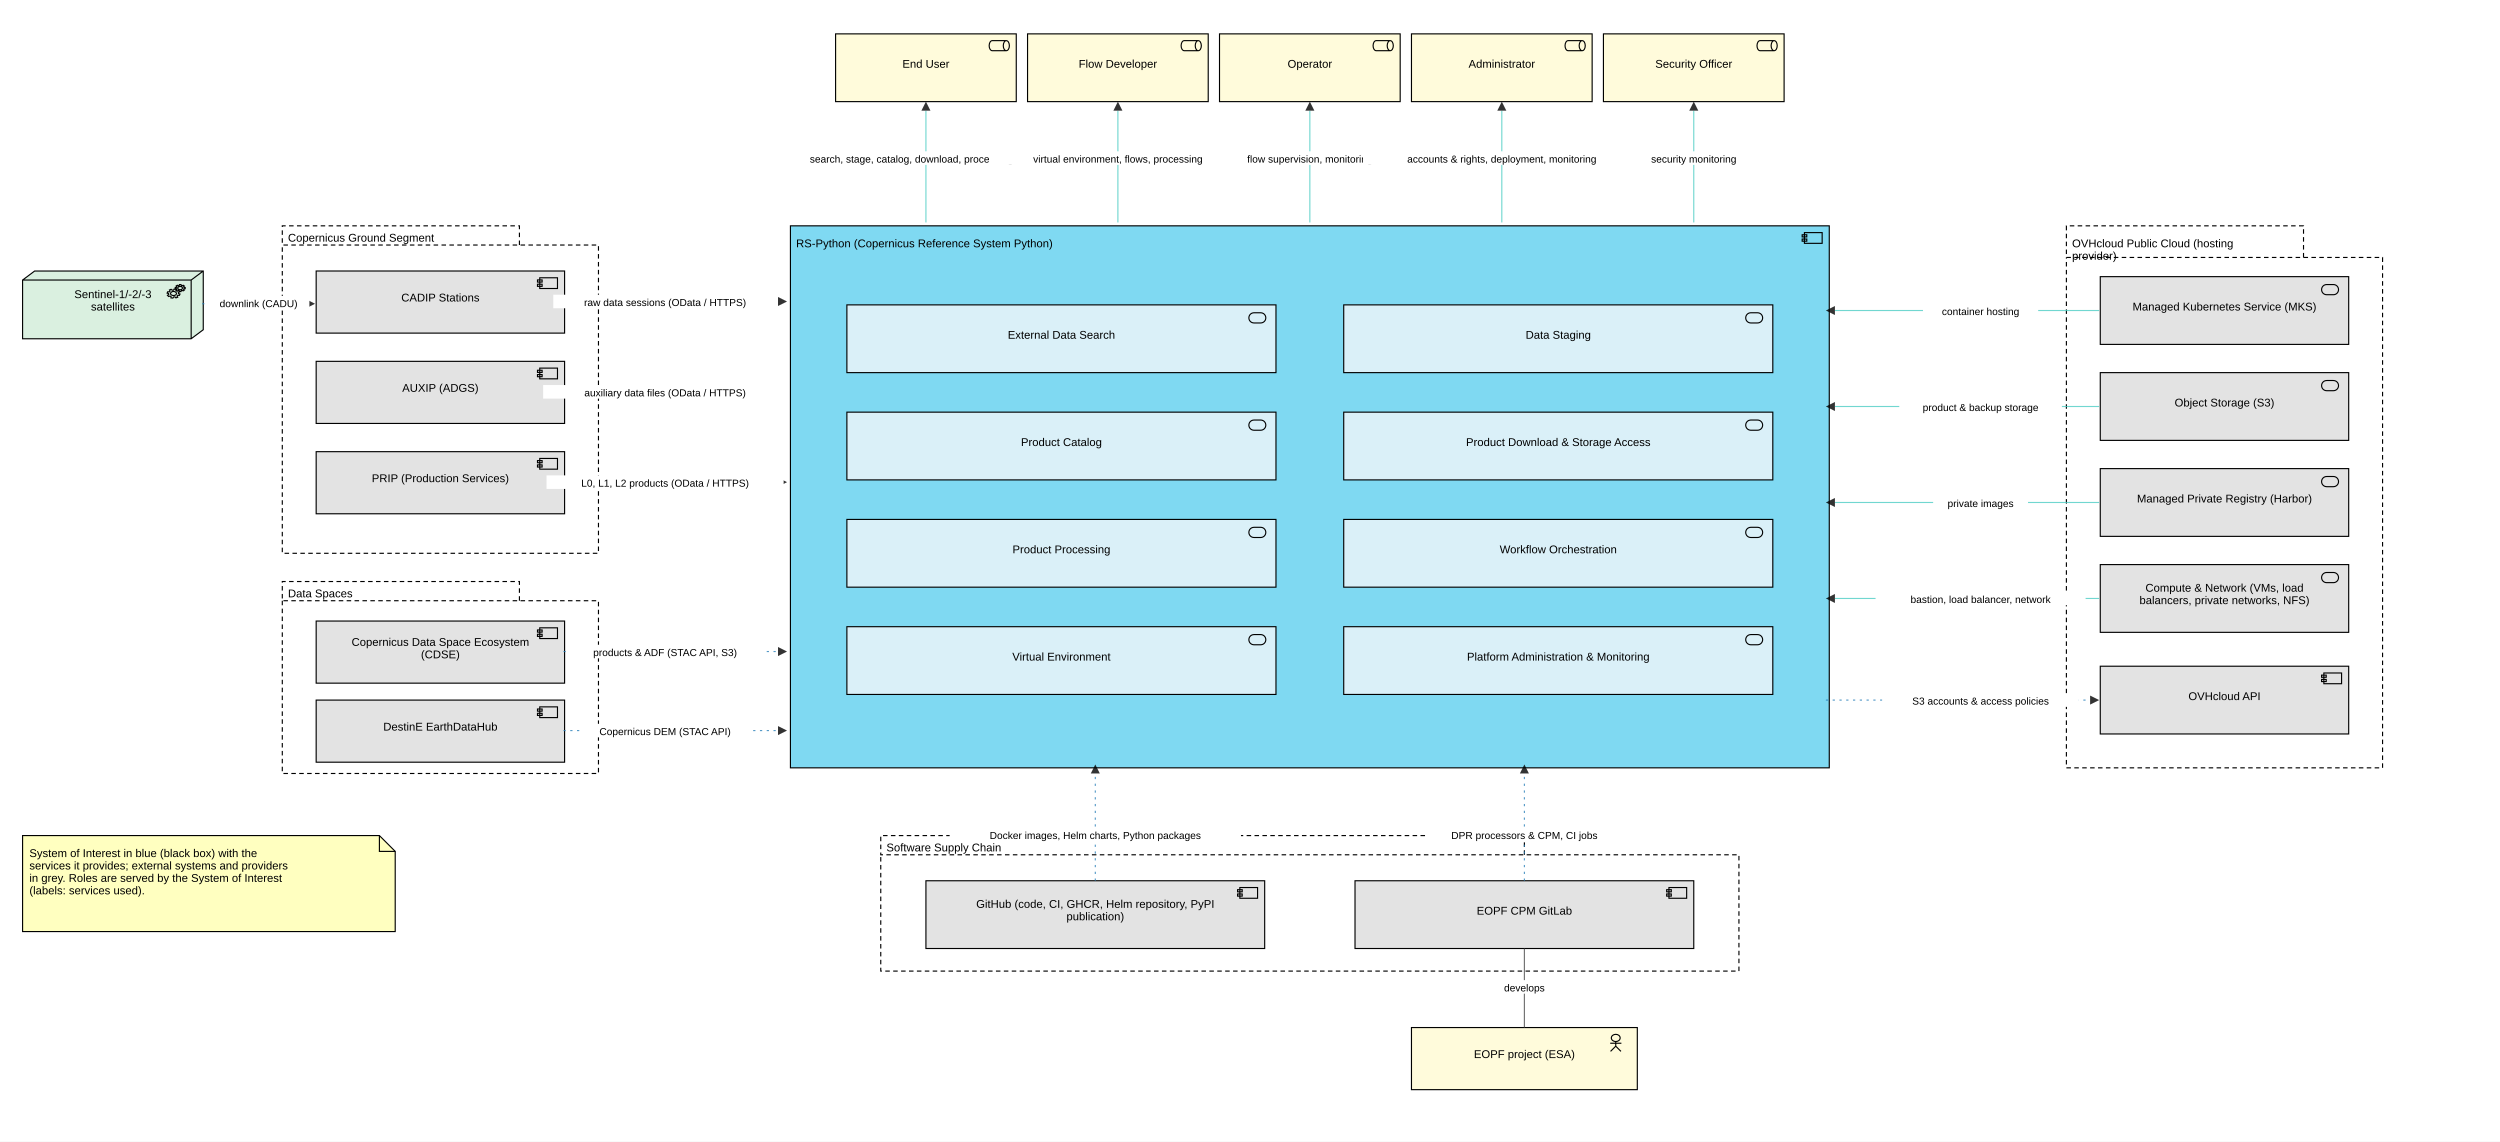
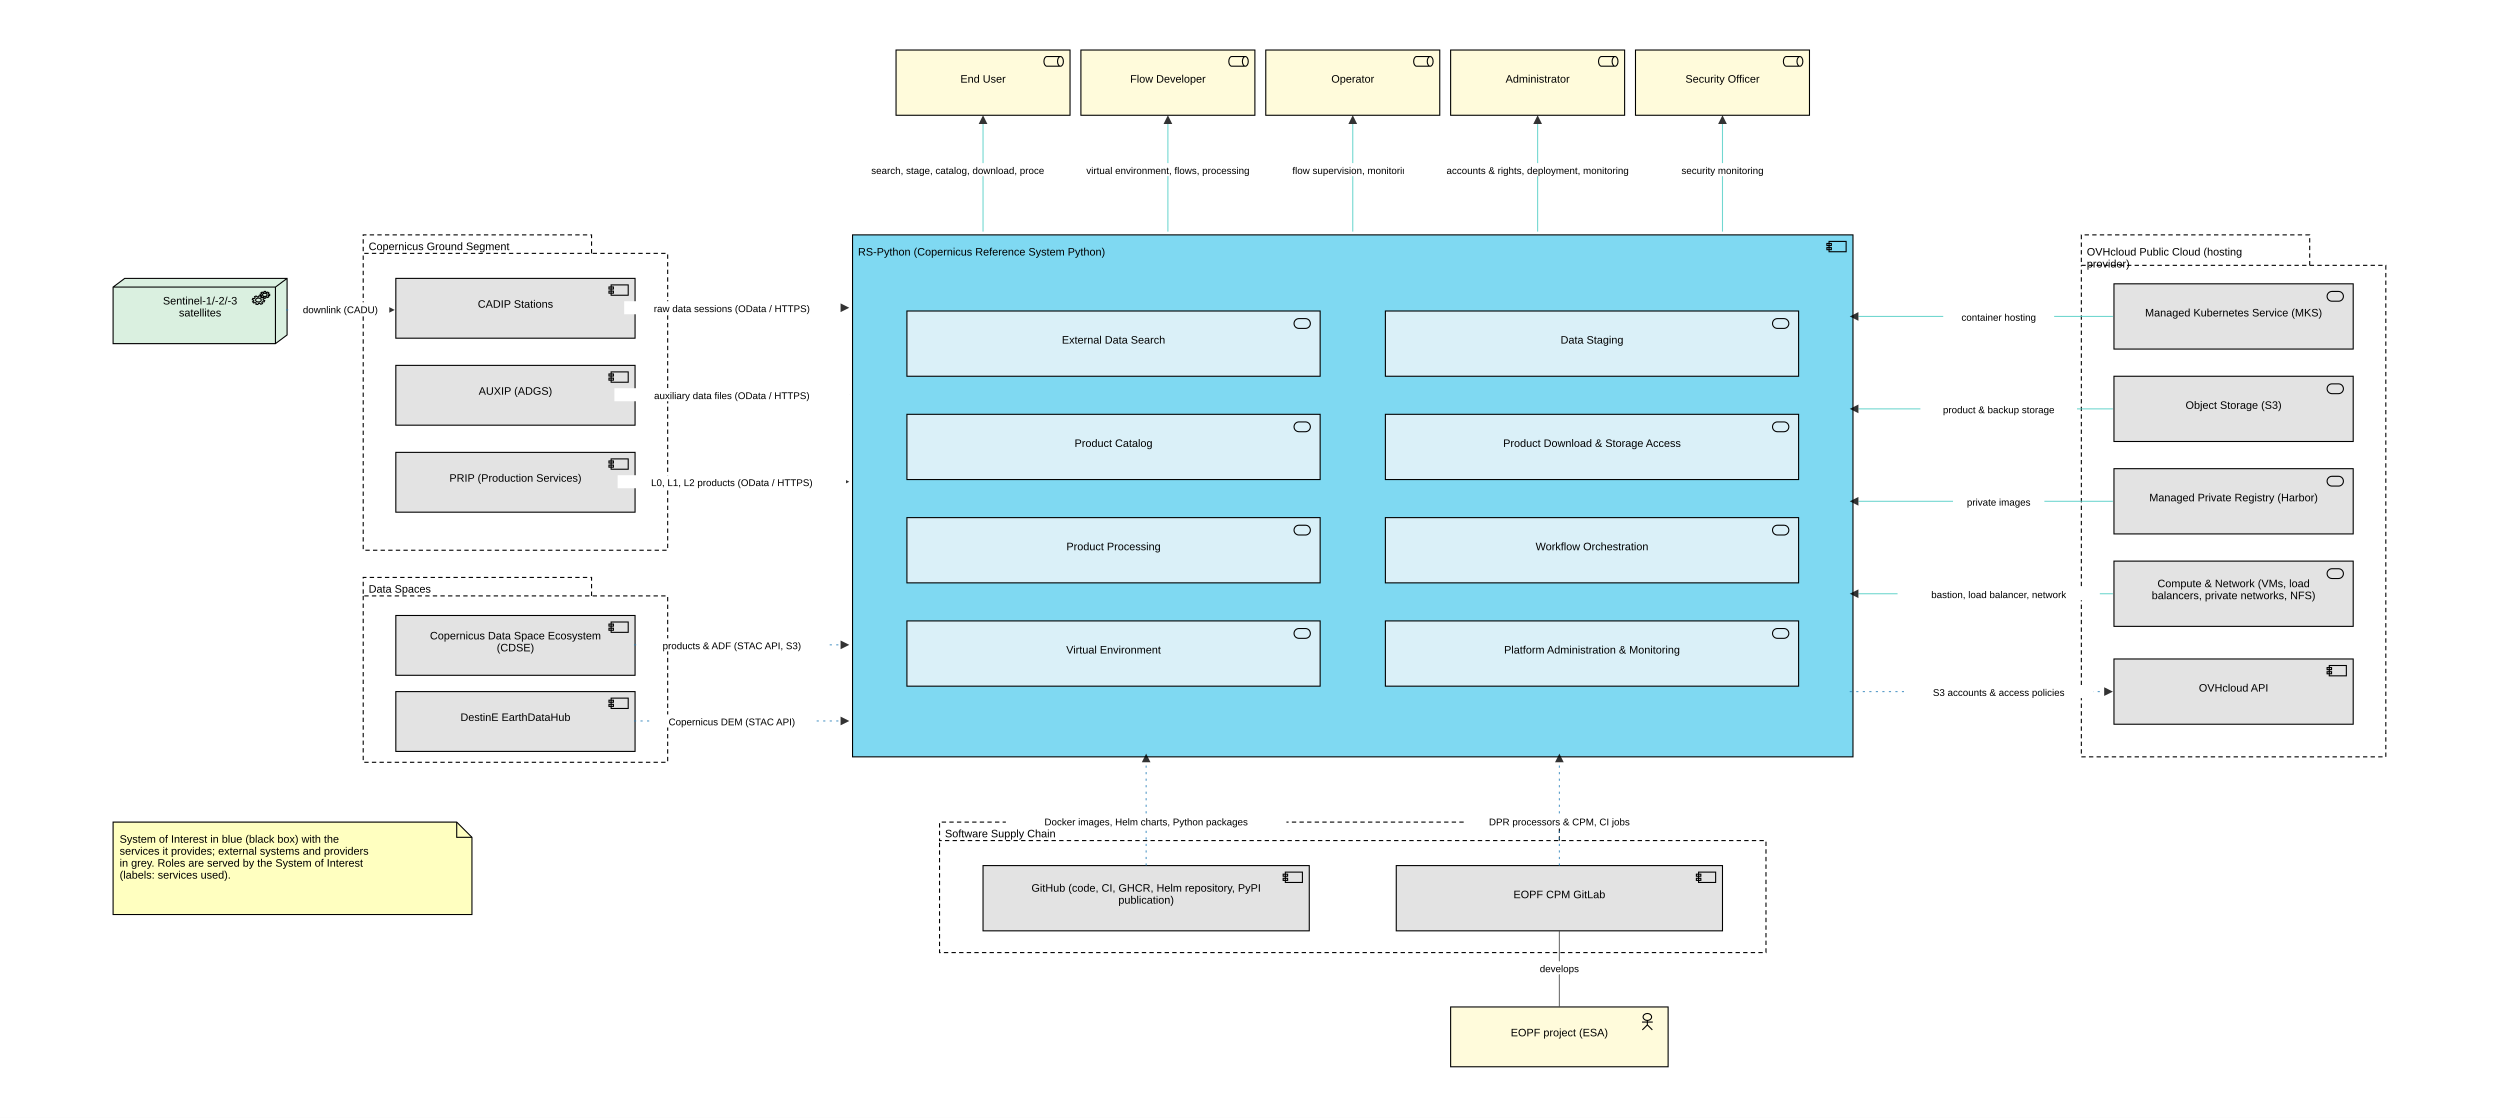
- <svg xmlns="http://www.w3.org/2000/svg" width="2214" height="1011" viewBox="0 0 2214 1011">
+ <svg xmlns="http://www.w3.org/2000/svg" width="2299" height="1028" viewBox="-84 -16 2299 1028">
  <defs>
    <marker id="arrowhead" markerWidth="8" markerHeight="8" refX="6" refY="4" orient="auto">
      <polygon points="0 0, 8 4, 0 8" fill="black" />
    </marker>
    <marker id="arrow-filled" markerWidth="8" markerHeight="8" refX="0" refY="4" orient="auto">
      <polygon points="0 0, 8 4, 0 8" fill="black" />
    </marker>
    <marker id="arrow-hollow" markerWidth="8" markerHeight="8" refX="0" refY="4" orient="auto">
      <polygon points="0 0, 8 4, 0 8" fill="white" stroke="black" stroke-width="1" />
    </marker>
    <marker id="arrow-start" markerWidth="8" markerHeight="8" refX="0" refY="4" orient="auto">
      <polygon points="8 0, 0 4, 8 8" fill="black" />
    </marker>
    <marker id="diamond-filled" markerWidth="8" markerHeight="8" refX="8" refY="4" orient="auto">
      <polygon points="4 0, 8 4, 4 8, 0 4" fill="black" />
    </marker>
    <marker id="diamond-hollow" markerWidth="8" markerHeight="8" refX="8" refY="4" orient="auto">
      <polygon points="4 0, 8 4, 4 8, 0 4" fill="white" stroke="black" stroke-width="1" />
    </marker>
  </defs>
-   <rect x="0" y="0" width="2214" height="1011" fill="white" stroke="none" />
+   <rect x="-84" y="-16" width="2299" height="1028" fill="white" stroke="none" />
  <g class="node">
    <rect x="740" y="30" width="160" height="60" fill="#fffbdb" stroke="none" />
    <rect x="740" y="30" width="160" height="60" fill="none" stroke="black" stroke-width="1" />
    <path d="M 891.2 36 L 878.7 36 C 877.2 36 876 38 876 40.5 C 876 42.9 877.2 44.9 878.7 44.9 L 891.2 44.9 M 893.9 40.5 C 893.9 42.9 892.7 44.9 891.2 44.9 C 889.7 44.9 888.5 42.9 888.5 40.5 C 888.5 38 889.7 36 891.2 36 C 892.7 36 893.9 38 893.9 40.5 Z" fill="none" stroke="black" stroke-width="1" />
    <text x="820" y="60" text-anchor="middle" font-family="Arial, sans-serif" font-size="10" fill="black">End User</text>
  </g>
  <g class="node">
    <rect x="910" y="30" width="160" height="60" fill="#fffbdb" stroke="none" />
    <rect x="910" y="30" width="160" height="60" fill="none" stroke="black" stroke-width="1" />
    <path d="M 1061.2 36 L 1048.7 36 C 1047.2 36 1046 38 1046 40.5 C 1046 42.9 1047.2 44.9 1048.7 44.9 L 1061.2 44.9 M 1063.9 40.5 C 1063.9 42.9 1062.7 44.9 1061.2 44.9 C 1059.7 44.9 1058.5 42.9 1058.5 40.5 C 1058.5 38 1059.7 36 1061.2 36 C 1062.7 36 1063.9 38 1063.9 40.5 Z" fill="none" stroke="black" stroke-width="1" />
    <text x="990" y="60" text-anchor="middle" font-family="Arial, sans-serif" font-size="10" fill="black">Flow Developer</text>
  </g>
  <g class="node">
    <rect x="1080" y="30" width="160" height="60" fill="#fffbdb" stroke="none" />
    <rect x="1080" y="30" width="160" height="60" fill="none" stroke="black" stroke-width="1" />
    <path d="M 1231.2 36 L 1218.7 36 C 1217.2 36 1216 38 1216 40.5 C 1216 42.9 1217.2 44.9 1218.7 44.9 L 1231.2 44.9 M 1233.9 40.5 C 1233.9 42.9 1232.7 44.9 1231.2 44.9 C 1229.7 44.9 1228.5 42.9 1228.5 40.5 C 1228.5 38 1229.7 36 1231.2 36 C 1232.7 36 1233.9 38 1233.9 40.5 Z" fill="none" stroke="black" stroke-width="1" />
    <text x="1160" y="60" text-anchor="middle" font-family="Arial, sans-serif" font-size="10" fill="black">Operator</text>
  </g>
  <g class="node">
    <rect x="1250" y="30" width="160" height="60" fill="#fffbdb" stroke="none" />
    <rect x="1250" y="30" width="160" height="60" fill="none" stroke="black" stroke-width="1" />
    <path d="M 1401.2 36 L 1388.7 36 C 1387.2 36 1386 38 1386 40.5 C 1386 42.9 1387.2 44.9 1388.7 44.9 L 1401.2 44.9 M 1403.9 40.5 C 1403.9 42.9 1402.7 44.9 1401.2 44.9 C 1399.7 44.9 1398.5 42.9 1398.5 40.5 C 1398.5 38 1399.7 36 1401.2 36 C 1402.7 36 1403.9 38 1403.9 40.5 Z" fill="none" stroke="black" stroke-width="1" />
    <text x="1330" y="60" text-anchor="middle" font-family="Arial, sans-serif" font-size="10" fill="black">Administrator</text>
  </g>
  <g class="node">
    <rect x="1420" y="30" width="160" height="60" fill="#fffbdb" stroke="none" />
    <rect x="1420" y="30" width="160" height="60" fill="none" stroke="black" stroke-width="1" />
    <path d="M 1571.2 36 L 1558.7 36 C 1557.2 36 1556 38 1556 40.5 C 1556 42.9 1557.2 44.9 1558.7 44.9 L 1571.2 44.9 M 1573.9 40.5 C 1573.9 42.9 1572.7 44.9 1571.2 44.9 C 1569.7 44.9 1568.5 42.9 1568.5 40.5 C 1568.5 38 1569.7 36 1571.2 36 C 1572.7 36 1573.9 38 1573.9 40.5 Z" fill="none" stroke="black" stroke-width="1" />
    <text x="1500" y="60" text-anchor="middle" font-family="Arial, sans-serif" font-size="10" fill="black">Security Officer</text>
  </g>
  <g class="node">
    <rect x="700" y="200" width="920" height="480" fill="#7FD9F2" stroke="none" />
    <rect x="700" y="200" width="920" height="480" fill="none" stroke="black" stroke-width="1" />
    <path d="M 1598 206 L 1613.7 206 L 1613.7 215.5 L 1598 215.5 Z M 1596 207.9 L 1600.1 207.9 L 1600.1 209.8 L 1596 209.8 Z M 1596 211.7 L 1600.1 211.7 L 1600.1 213.6 L 1596 213.6 Z" fill="none" stroke="black" stroke-width="1" />
    <text x="705" y="219" text-anchor="start" font-family="Arial, sans-serif" font-size="10" fill="black">RS-Python (Copernicus Reference System Python)</text>
    <g class="node">
      <rect x="750" y="270" width="380" height="60" fill="#daf0f8" stroke="none" />
      <rect x="750" y="270" width="380" height="60" fill="none" stroke="black" stroke-width="1" />
      <path d="M 1116.5 277 C 1119 277 1121 279 1121 281.5 C 1121 284 1119 286 1116.5 286 L 1110.5 286 C 1108 286 1106 284 1106 281.5 C 1106 279 1108 277 1110.5 277 Z" fill="none" stroke="black" stroke-width="1" />
      <text x="940" y="300" text-anchor="middle" font-family="Arial, sans-serif" font-size="10" fill="black">External Data Search</text>
    </g>
    <g class="node">
      <rect x="1190" y="270" width="380" height="60" fill="#daf0f8" stroke="none" />
      <rect x="1190" y="270" width="380" height="60" fill="none" stroke="black" stroke-width="1" />
      <path d="M 1556.5 277 C 1559 277 1561 279 1561 281.5 C 1561 284 1559 286 1556.5 286 L 1550.5 286 C 1548 286 1546 284 1546 281.5 C 1546 279 1548 277 1550.5 277 Z" fill="none" stroke="black" stroke-width="1" />
      <text x="1380" y="300" text-anchor="middle" font-family="Arial, sans-serif" font-size="10" fill="black">Data Staging</text>
    </g>
    <g class="node">
      <rect x="750" y="365" width="380" height="60" fill="#daf0f8" stroke="none" />
      <rect x="750" y="365" width="380" height="60" fill="none" stroke="black" stroke-width="1" />
      <path d="M 1116.5 372 C 1119 372 1121 374 1121 376.5 C 1121 379 1119 381 1116.5 381 L 1110.5 381 C 1108 381 1106 379 1106 376.5 C 1106 374 1108 372 1110.5 372 Z" fill="none" stroke="black" stroke-width="1" />
      <text x="940" y="395" text-anchor="middle" font-family="Arial, sans-serif" font-size="10" fill="black">Product Catalog</text>
    </g>
    <g class="node">
      <rect x="1190" y="365" width="380" height="60" fill="#daf0f8" stroke="none" />
      <rect x="1190" y="365" width="380" height="60" fill="none" stroke="black" stroke-width="1" />
      <path d="M 1556.5 372 C 1559 372 1561 374 1561 376.5 C 1561 379 1559 381 1556.5 381 L 1550.5 381 C 1548 381 1546 379 1546 376.5 C 1546 374 1548 372 1550.5 372 Z" fill="none" stroke="black" stroke-width="1" />
      <text x="1380" y="395" text-anchor="middle" font-family="Arial, sans-serif" font-size="10" fill="black">Product Download &amp; Storage Access</text>
    </g>
    <g class="node">
      <rect x="750" y="460" width="380" height="60" fill="#daf0f8" stroke="none" />
      <rect x="750" y="460" width="380" height="60" fill="none" stroke="black" stroke-width="1" />
      <path d="M 1116.5 467 C 1119 467 1121 469 1121 471.5 C 1121 474 1119 476 1116.5 476 L 1110.5 476 C 1108 476 1106 474 1106 471.5 C 1106 469 1108 467 1110.5 467 Z" fill="none" stroke="black" stroke-width="1" />
      <text x="940" y="490" text-anchor="middle" font-family="Arial, sans-serif" font-size="10" fill="black">Product Processing</text>
    </g>
    <g class="node">
      <rect x="1190" y="460" width="380" height="60" fill="#daf0f8" stroke="none" />
      <rect x="1190" y="460" width="380" height="60" fill="none" stroke="black" stroke-width="1" />
      <path d="M 1556.5 467 C 1559 467 1561 469 1561 471.5 C 1561 474 1559 476 1556.5 476 L 1550.5 476 C 1548 476 1546 474 1546 471.5 C 1546 469 1548 467 1550.5 467 Z" fill="none" stroke="black" stroke-width="1" />
      <text x="1380" y="490" text-anchor="middle" font-family="Arial, sans-serif" font-size="10" fill="black">Workflow Orchestration</text>
    </g>
    <g class="node">
      <rect x="750" y="555" width="380" height="60" fill="#daf0f8" stroke="none" />
      <rect x="750" y="555" width="380" height="60" fill="none" stroke="black" stroke-width="1" />
      <path d="M 1116.5 562 C 1119 562 1121 564 1121 566.5 C 1121 569 1119 571 1116.5 571 L 1110.5 571 C 1108 571 1106 569 1106 566.5 C 1106 564 1108 562 1110.5 562 Z" fill="none" stroke="black" stroke-width="1" />
      <text x="940" y="585" text-anchor="middle" font-family="Arial, sans-serif" font-size="10" fill="black">Virtual Environment</text>
    </g>
    <g class="node">
      <rect x="1190" y="555" width="380" height="60" fill="#daf0f8" stroke="none" />
      <rect x="1190" y="555" width="380" height="60" fill="none" stroke="black" stroke-width="1" />
      <path d="M 1556.5 562 C 1559 562 1561 564 1561 566.5 C 1561 569 1559 571 1556.5 571 L 1550.5 571 C 1548 571 1546 569 1546 566.5 C 1546 564 1548 562 1550.5 562 Z" fill="none" stroke="black" stroke-width="1" />
      <text x="1380" y="585" text-anchor="middle" font-family="Arial, sans-serif" font-size="10" fill="black">Platform Administration &amp; Monitoring</text>
    </g>
  </g>
  <g class="node">
    <path d="M 20 248 L 30.7 240 L 180 240 L 180 292 L 169.3 300 L 20 300 Z M 20 248 L 169.3 248 L 169.3 300 M 180 240 L 169.3 248 M 159.5 256.6 C 160.5 256.6 161.6 256.1 161.6 255.1 C 161.6 254.2 160.5 253.7 159.7 253.7 C 158.2 253.7 157.4 254.4 157.4 255.1 C 157.4 256 158.4 256.6 159.5 256.6 Z M 158.9 258.2 L 158.7 257.4 L 157.8 257.2 L 157 257.8 L 156 257 L 156.6 256.3 L 156.3 255.7 L 155.2 255.7 L 155.2 254.6 L 156.3 254.5 L 156.6 253.9 L 156 253.3 L 157 252.6 L 157.9 253.1 L 158.7 252.8 L 158.9 252 L 160.3 252 L 160.5 252.8 L 161.3 253.1 L 162.2 252.6 L 163.2 253.3 L 162.6 253.9 L 162.9 254.5 L 164 254.6 L 164 255.7 L 162.9 255.7 L 162.6 256.3 L 163.2 256.9 L 162.2 257.6 L 161.3 257.2 L 160.5 257.4 L 160.3 258.2 L 158.9 258.2 Z M 153.8 261.7 C 155 261.7 156.3 261 156.3 260 C 156.3 259.1 155.2 258.1 153.6 258.1 C 152.3 258.1 151 259 151 260 C 151 260.9 152.3 261.8 153.8 261.7 Z M 151.4 263.8 L 151.5 262.7 L 150.6 262.2 L 149.3 262.6 L 148.3 261.5 L 149.4 260.9 L 149.3 260 L 148 259.6 L 148.5 258.4 L 149.9 258.5 L 150.6 257.8 L 150.1 256.8 L 151.5 256.2 L 152.5 257 L 153.8 256.9 L 154.2 256 L 156 256.3 L 155.8 257.4 L 156.8 257.9 L 158.1 257.4 L 159 258.5 L 157.9 259.2 L 158.1 260 L 159.4 260.4 L 158.9 261.6 L 157.4 261.5 L 156.8 262.2 L 157.4 261.5 L 156.8 262.2 L 157.4 263.2 L 155.8 263.8 L 154.9 262.9 L 153.8 263 L 153.1 264 L 151.4 263.8 Z" fill="#daf0e0" stroke="none" />
    <path d="M 20 248 L 30.7 240 L 180 240 L 180 292 L 169.3 300 L 20 300 Z M 20 248 L 169.3 248 L 169.3 300 M 180 240 L 169.3 248 M 159.5 256.6 C 160.5 256.6 161.6 256.1 161.6 255.1 C 161.6 254.2 160.5 253.7 159.7 253.7 C 158.2 253.7 157.4 254.4 157.4 255.1 C 157.4 256 158.4 256.6 159.5 256.6 Z M 158.9 258.2 L 158.7 257.4 L 157.8 257.2 L 157 257.8 L 156 257 L 156.6 256.3 L 156.3 255.7 L 155.2 255.7 L 155.2 254.6 L 156.3 254.5 L 156.6 253.9 L 156 253.3 L 157 252.6 L 157.9 253.1 L 158.7 252.8 L 158.9 252 L 160.3 252 L 160.5 252.8 L 161.3 253.1 L 162.2 252.6 L 163.2 253.3 L 162.6 253.9 L 162.9 254.5 L 164 254.6 L 164 255.7 L 162.9 255.7 L 162.6 256.3 L 163.2 256.9 L 162.2 257.6 L 161.3 257.2 L 160.5 257.4 L 160.3 258.2 L 158.9 258.2 Z M 153.8 261.7 C 155 261.7 156.3 261 156.3 260 C 156.3 259.1 155.2 258.1 153.6 258.1 C 152.3 258.1 151 259 151 260 C 151 260.9 152.3 261.8 153.8 261.7 Z M 151.4 263.8 L 151.5 262.7 L 150.6 262.2 L 149.3 262.6 L 148.3 261.5 L 149.4 260.9 L 149.3 260 L 148 259.6 L 148.5 258.4 L 149.9 258.5 L 150.6 257.8 L 150.1 256.8 L 151.5 256.2 L 152.5 257 L 153.8 256.9 L 154.2 256 L 156 256.3 L 155.8 257.4 L 156.8 257.9 L 158.1 257.4 L 159 258.5 L 157.9 259.2 L 158.1 260 L 159.4 260.4 L 158.9 261.6 L 157.4 261.5 L 156.8 262.2 L 157.4 261.5 L 156.8 262.2 L 157.4 263.2 L 155.8 263.8 L 154.9 262.9 L 153.8 263 L 153.1 264 L 151.4 263.8 Z" fill="none" stroke="black" stroke-width="1" />
    <text x="100" y="264" text-anchor="middle" font-family="Arial, sans-serif" font-size="10" fill="black">Sentinel-1/-2/-3<tspan x="100" dy="11">satellites</tspan>
    </text>
  </g>
  <g class="node">
    <path d="M 460.0 217.0 L 460.0 200.0 L 250.0 200.0 L 250.0 217.0 L 530.0 217.0 L 530.0 490.0 L 250.0 490.0 L 250.0 217.0" fill="none" stroke="black" stroke-width="1" stroke-dasharray="4,3" />
    <text x="255" y="214" text-anchor="start" font-family="Arial, sans-serif" font-size="10" fill="black">Copernicus Ground Segment</text>
    <g class="node">
      <rect x="280" y="240" width="220" height="55" fill="#E3E3E3" stroke="none" />
      <rect x="280" y="240" width="220" height="55" fill="none" stroke="black" stroke-width="1" />
      <path d="M 478 246 L 493.7 246 L 493.7 255.5 L 478 255.5 Z M 476 247.9 L 480.1 247.9 L 480.1 249.8 L 476 249.8 Z M 476 251.7 L 480.1 251.7 L 480.1 253.6 L 476 253.6 Z" fill="none" stroke="black" stroke-width="1" />
      <text x="390" y="267" text-anchor="middle" font-family="Arial, sans-serif" font-size="10" fill="black">CADIP Stations</text>
    </g>
    <g class="node">
      <rect x="280" y="320" width="220" height="55" fill="#E3E3E3" stroke="none" />
      <rect x="280" y="320" width="220" height="55" fill="none" stroke="black" stroke-width="1" />
      <path d="M 478 326 L 493.7 326 L 493.7 335.5 L 478 335.5 Z M 476 327.9 L 480.1 327.9 L 480.1 329.8 L 476 329.8 Z M 476 331.7 L 480.1 331.7 L 480.1 333.6 L 476 333.6 Z" fill="none" stroke="black" stroke-width="1" />
      <text x="390" y="347" text-anchor="middle" font-family="Arial, sans-serif" font-size="10" fill="black">AUXIP (ADGS)</text>
    </g>
    <g class="node">
      <rect x="280" y="400" width="220" height="55" fill="#E3E3E3" stroke="none" />
      <rect x="280" y="400" width="220" height="55" fill="none" stroke="black" stroke-width="1" />
      <path d="M 478 406 L 493.7 406 L 493.7 415.5 L 478 415.5 Z M 476 407.9 L 480.1 407.9 L 480.1 409.8 L 476 409.8 Z M 476 411.7 L 480.1 411.7 L 480.1 413.6 L 476 413.6 Z" fill="none" stroke="black" stroke-width="1" />
      <text x="390" y="427" text-anchor="middle" font-family="Arial, sans-serif" font-size="10" fill="black">PRIP (Production Services)</text>
    </g>
  </g>
  <g class="node">
    <path d="M 460.0 532.0 L 460.0 515.0 L 250.0 515.0 L 250.0 532.0 L 530.0 532.0 L 530.0 685.0 L 250.0 685.0 L 250.0 532.0" fill="none" stroke="black" stroke-width="1" stroke-dasharray="4,3" />
    <text x="255" y="529" text-anchor="start" font-family="Arial, sans-serif" font-size="10" fill="black">Data Spaces</text>
    <g class="node">
      <rect x="280" y="550" width="220" height="55" fill="#E3E3E3" stroke="none" />
      <rect x="280" y="550" width="220" height="55" fill="none" stroke="black" stroke-width="1" />
      <path d="M 478 556 L 493.7 556 L 493.7 565.5 L 478 565.5 Z M 476 557.9 L 480.1 557.9 L 480.1 559.8 L 476 559.8 Z M 476 561.7 L 480.1 561.7 L 480.1 563.6 L 476 563.6 Z" fill="none" stroke="black" stroke-width="1" />
      <text x="390" y="572" text-anchor="middle" font-family="Arial, sans-serif" font-size="10" fill="black">Copernicus Data Space Ecosystem<tspan x="390" dy="11">(CDSE)</tspan>
      </text>
    </g>
    <g class="node">
      <rect x="280" y="620" width="220" height="55" fill="#E3E3E3" stroke="none" />
      <rect x="280" y="620" width="220" height="55" fill="none" stroke="black" stroke-width="1" />
      <path d="M 478 626 L 493.7 626 L 493.7 635.5 L 478 635.5 Z M 476 627.9 L 480.1 627.9 L 480.1 629.8 L 476 629.8 Z M 476 631.7 L 480.1 631.7 L 480.1 633.6 L 476 633.6 Z" fill="none" stroke="black" stroke-width="1" />
      <text x="390" y="647" text-anchor="middle" font-family="Arial, sans-serif" font-size="10" fill="black">DestinE EarthDataHub</text>
    </g>
  </g>
  <g class="node">
    <path d="M 2040.0 228.0 L 2040.0 200.0 L 1830.0 200.0 L 1830.0 228.0 L 2110.0 228.0 L 2110.0 680.0 L 1830.0 680.0 L 1830.0 228.0" fill="none" stroke="black" stroke-width="1" stroke-dasharray="4,3" />
    <text x="1835" y="219" text-anchor="start" font-family="Arial, sans-serif" font-size="10" fill="black">OVHcloud Public Cloud (hosting<tspan x="1835" dy="11">provider)</tspan>
    </text>
    <g class="node">
      <rect x="1860" y="245" width="220" height="60" fill="#E3E3E3" stroke="none" />
      <rect x="1860" y="245" width="220" height="60" fill="none" stroke="black" stroke-width="1" />
      <path d="M 2066.5 252 C 2069 252 2071 254 2071 256.5 C 2071 259 2069 261 2066.5 261 L 2060.5 261 C 2058 261 2056 259 2056 256.5 C 2056 254 2058 252 2060.5 252 Z" fill="none" stroke="black" stroke-width="1" />
      <text x="1970" y="275" text-anchor="middle" font-family="Arial, sans-serif" font-size="10" fill="black">Managed Kubernetes Service (MKS)</text>
    </g>
    <g class="node">
      <rect x="1860" y="330" width="220" height="60" fill="#E3E3E3" stroke="none" />
      <rect x="1860" y="330" width="220" height="60" fill="none" stroke="black" stroke-width="1" />
      <path d="M 2066.5 337 C 2069 337 2071 339 2071 341.5 C 2071 344 2069 346 2066.5 346 L 2060.5 346 C 2058 346 2056 344 2056 341.5 C 2056 339 2058 337 2060.5 337 Z" fill="none" stroke="black" stroke-width="1" />
      <text x="1970" y="360" text-anchor="middle" font-family="Arial, sans-serif" font-size="10" fill="black">Object Storage (S3)</text>
    </g>
    <g class="node">
      <rect x="1860" y="415" width="220" height="60" fill="#E3E3E3" stroke="none" />
      <rect x="1860" y="415" width="220" height="60" fill="none" stroke="black" stroke-width="1" />
      <path d="M 2066.5 422 C 2069 422 2071 424 2071 426.5 C 2071 429 2069 431 2066.5 431 L 2060.5 431 C 2058 431 2056 429 2056 426.5 C 2056 424 2058 422 2060.5 422 Z" fill="none" stroke="black" stroke-width="1" />
      <text x="1970" y="445" text-anchor="middle" font-family="Arial, sans-serif" font-size="10" fill="black">Managed Private Registry (Harbor)</text>
    </g>
    <g class="node">
      <rect x="1860" y="500" width="220" height="60" fill="#E3E3E3" stroke="none" />
      <rect x="1860" y="500" width="220" height="60" fill="none" stroke="black" stroke-width="1" />
      <path d="M 2066.5 507 C 2069 507 2071 509 2071 511.5 C 2071 514 2069 516 2066.5 516 L 2060.5 516 C 2058 516 2056 514 2056 511.5 C 2056 509 2058 507 2060.5 507 Z" fill="none" stroke="black" stroke-width="1" />
      <text x="1970" y="524" text-anchor="middle" font-family="Arial, sans-serif" font-size="10" fill="black">Compute &amp; Network (VMs, load<tspan x="1970" dy="11">balancers, private networks, NFS)</tspan>
      </text>
    </g>
    <g class="node">
      <rect x="1860" y="590" width="220" height="60" fill="#E3E3E3" stroke="none" />
      <rect x="1860" y="590" width="220" height="60" fill="none" stroke="black" stroke-width="1" />
      <path d="M 2058 596 L 2073.7 596 L 2073.7 605.5 L 2058 605.5 Z M 2056 597.9 L 2060.1 597.9 L 2060.1 599.8 L 2056 599.8 Z M 2056 601.7 L 2060.1 601.7 L 2060.1 603.6 L 2056 603.6 Z" fill="none" stroke="black" stroke-width="1" />
      <text x="1970" y="620" text-anchor="middle" font-family="Arial, sans-serif" font-size="10" fill="black">OVHcloud API</text>
    </g>
  </g>
  <g class="node">
    <path d="M 1350.0 757.0 L 1350.0 740.0 L 780.0 740.0 L 780.0 757.0 L 1540.0 757.0 L 1540.0 860.0 L 780.0 860.0 L 780.0 757.0" fill="none" stroke="black" stroke-width="1" stroke-dasharray="4,3" />
    <text x="785" y="754" text-anchor="start" font-family="Arial, sans-serif" font-size="10" fill="black">Software Supply Chain</text>
    <g class="node">
      <rect x="820" y="780" width="300" height="60" fill="#E3E3E3" stroke="none" />
      <rect x="820" y="780" width="300" height="60" fill="none" stroke="black" stroke-width="1" />
      <path d="M 1098 786 L 1113.7 786 L 1113.7 795.5 L 1098 795.5 Z M 1096 787.9 L 1100.1 787.9 L 1100.1 789.8 L 1096 789.8 Z M 1096 791.7 L 1100.1 791.7 L 1100.1 793.6 L 1096 793.6 Z" fill="none" stroke="black" stroke-width="1" />
      <text x="970" y="804" text-anchor="middle" font-family="Arial, sans-serif" font-size="10" fill="black">GitHub (code, CI, GHCR, Helm repository, PyPI<tspan x="970" dy="11">publication)</tspan>
      </text>
    </g>
    <g class="node">
      <rect x="1200" y="780" width="300" height="60" fill="#E3E3E3" stroke="none" />
      <rect x="1200" y="780" width="300" height="60" fill="none" stroke="black" stroke-width="1" />
      <path d="M 1478 786 L 1493.7 786 L 1493.7 795.5 L 1478 795.5 Z M 1476 787.9 L 1480.1 787.9 L 1480.1 789.8 L 1476 789.8 Z M 1476 791.7 L 1480.1 791.7 L 1480.1 793.6 L 1476 793.6 Z" fill="none" stroke="black" stroke-width="1" />
      <text x="1350" y="810" text-anchor="middle" font-family="Arial, sans-serif" font-size="10" fill="black">EOPF CPM GitLab</text>
    </g>
  </g>
  <g class="node">
    <rect x="1250" y="910" width="200" height="55" fill="#fffbdb" stroke="none" />
    <rect x="1250" y="910" width="200" height="55" fill="none" stroke="black" stroke-width="1" />
    <path d="M 1434.8 919.2 C 1434.8 921 1433.1 922.4 1430.9 922.4 C 1428.8 922.4 1427 921 1427 919.2 C 1427 917.4 1428.8 916 1430.9 916 C 1433.1 916 1434.8 917.4 1434.8 919.2 Z M 1430.9 922.4 L 1430.9 923.9 M 1426 923.9 L 1435.9 923.9 M 1430.9 923.9 L 1430.9 926.5 M 1430.9 926.5 L 1426.3 931.1 M 1430.9 926.5 L 1435.5 931.1" fill="none" stroke="black" stroke-width="1" />
    <text x="1350" y="937" text-anchor="middle" font-family="Arial, sans-serif" font-size="10" fill="black">EOPF project (ESA)</text>
  </g>
  <g class="node">
    <path d="M 20.0 740.0 L 336.0 740.0 L 350.0 754.0 L 350.0 825.0 L 20.0 825.0 Z" fill="#FFFFC0" stroke="black" stroke-width="1" />
    <path d="M 336.0 740.0 L 336.0 754.0 L 350.0 754.0" fill="none" stroke="black" stroke-width="1" />
    <text x="26" y="759" text-anchor="start" font-family="Arial, sans-serif" font-size="10" fill="black">System of Interest in blue (black box) with the<tspan x="26" dy="11">services it provides; external systems and providers</tspan>
      <tspan x="26" dy="11">in grey. Roles are served by the System of Interest</tspan>
      <tspan x="26" dy="11">(labels: services used).</tspan>
    </text>
  </g>
  <polyline points="820,197 820,192 820,98" fill="none" stroke="#4ECDC4" stroke-width="1.0" opacity="0.8" marker-end="url(#arrow-filled)" />
  <g class="connection-label">
    <rect x="667" y="134" width="306" height="12" fill="white" stroke="none" />
    <text x="820" y="144" text-anchor="middle" font-family="Arial, sans-serif" font-size="9" fill="black">search, stage, catalog, download, processing, flows</text>
  </g>
  <polyline points="990,197 990,192 990,98" fill="none" stroke="#4ECDC4" stroke-width="1.0" opacity="0.8" marker-end="url(#arrow-filled)" />
  <g class="connection-label">
    <rect x="876" y="134" width="228" height="12" fill="white" stroke="none" />
    <text x="990" y="144" text-anchor="middle" font-family="Arial, sans-serif" font-size="9" fill="black">virtual environment, flows, processing</text>
  </g>
  <polyline points="1160,197 1160,192 1160,98" fill="none" stroke="#4ECDC4" stroke-width="1.0" opacity="0.8" marker-end="url(#arrow-filled)" />
  <g class="connection-label">
    <rect x="1076" y="134" width="168" height="12" fill="white" stroke="none" />
    <text x="1160" y="144" text-anchor="middle" font-family="Arial, sans-serif" font-size="9" fill="black">flow supervision, monitoring</text>
  </g>
  <polyline points="1330,197 1330,192 1330,98" fill="none" stroke="#4ECDC4" stroke-width="1.0" opacity="0.8" marker-end="url(#arrow-filled)" />
  <g class="connection-label">
    <rect x="1207" y="134" width="246" height="12" fill="white" stroke="none" />
    <text x="1330" y="144" text-anchor="middle" font-family="Arial, sans-serif" font-size="9" fill="black">accounts &amp; rights, deployment, monitoring</text>
  </g>
  <polyline points="1500,197 1500,192 1500,98" fill="none" stroke="#4ECDC4" stroke-width="1.0" opacity="0.8" marker-end="url(#arrow-filled)" />
  <g class="connection-label">
    <rect x="1443" y="134" width="114" height="12" fill="white" stroke="none" />
    <text x="1500" y="144" text-anchor="middle" font-family="Arial, sans-serif" font-size="9" fill="black">security monitoring</text>
  </g>
  <polyline points="179,269 271,269" fill="none" stroke="#2980B9" stroke-width="1.0" opacity="0.8" stroke-dasharray="2,4" marker-end="url(#arrow-filled)" />
  <g class="connection-label">
    <rect x="184" y="262" width="90" height="12" fill="white" stroke="none" />
    <text x="229" y="272" text-anchor="middle" font-family="Arial, sans-serif" font-size="9" fill="black">downlink (CADU)</text>
  </g>
  <polyline points="499,267 680,267 689,267" fill="none" stroke="#2980B9" stroke-width="1.0" opacity="0.8" stroke-dasharray="2,4" marker-end="url(#arrow-filled)" />
  <g class="connection-label">
    <rect x="490" y="261" width="198" height="12" fill="white" stroke="none" />
    <text x="589" y="271" text-anchor="middle" font-family="Arial, sans-serif" font-size="9" fill="black">raw data sessions (OData / HTTPS)</text>
  </g>
  <polyline points="499,347 680,347 689,347" fill="none" stroke="#2980B9" stroke-width="1.0" opacity="0.8" stroke-dasharray="2,4" marker-end="url(#arrow-filled)" />
  <g class="connection-label">
    <rect x="481" y="341" width="216" height="12" fill="white" stroke="none" />
    <text x="589" y="351" text-anchor="middle" font-family="Arial, sans-serif" font-size="9" fill="black">auxiliary data files (OData / HTTPS)</text>
  </g>
  <polyline points="499,427 680,427 689,427" fill="none" stroke="#2980B9" stroke-width="1.0" opacity="0.8" stroke-dasharray="2,4" marker-end="url(#arrow-filled)" />
  <g class="connection-label">
    <rect x="484" y="421" width="210" height="12" fill="white" stroke="none" />
    <text x="589" y="431" text-anchor="middle" font-family="Arial, sans-serif" font-size="9" fill="black">L0, L1, L2 products (OData / HTTPS)</text>
  </g>
  <polyline points="499,577 680,577 689,577" fill="none" stroke="#2980B9" stroke-width="1.0" opacity="0.8" stroke-dasharray="2,4" marker-end="url(#arrow-filled)" />
  <g class="connection-label">
    <rect x="502" y="571" width="174" height="12" fill="white" stroke="none" />
    <text x="589" y="581" text-anchor="middle" font-family="Arial, sans-serif" font-size="9" fill="black">products &amp; ADF (STAC API, S3)</text>
  </g>
  <polyline points="499,647 680,647 689,647" fill="none" stroke="#2980B9" stroke-width="1.0" opacity="0.8" stroke-dasharray="2,4" marker-end="url(#arrow-filled)" />
  <g class="connection-label">
    <rect x="514" y="641" width="150" height="12" fill="white" stroke="none" />
    <text x="589" y="651" text-anchor="middle" font-family="Arial, sans-serif" font-size="9" fill="black">Copernicus DEM (STAC API)</text>
  </g>
  <polyline points="1859,275 1650,275 1625,275" fill="none" stroke="#4ECDC4" stroke-width="1.0" opacity="0.8" marker-end="url(#arrow-filled)" />
  <g class="connection-label">
    <rect x="1703" y="269" width="102" height="12" fill="white" stroke="none" />
    <text x="1754" y="279" text-anchor="middle" font-family="Arial, sans-serif" font-size="9" fill="black">container hosting</text>
  </g>
  <polyline points="1859,360 1650,360 1625,360" fill="none" stroke="#4ECDC4" stroke-width="1.0" opacity="0.8" marker-end="url(#arrow-filled)" />
  <g class="connection-label">
    <rect x="1682" y="354" width="144" height="12" fill="white" stroke="none" />
    <text x="1754" y="364" text-anchor="middle" font-family="Arial, sans-serif" font-size="9" fill="black">product &amp; backup storage</text>
  </g>
  <polyline points="1859,445 1650,445 1625,445" fill="none" stroke="#4ECDC4" stroke-width="1.0" opacity="0.8" marker-end="url(#arrow-filled)" />
  <g class="connection-label">
    <rect x="1712" y="439" width="84" height="12" fill="white" stroke="none" />
    <text x="1754" y="449" text-anchor="middle" font-family="Arial, sans-serif" font-size="9" fill="black">private images</text>
  </g>
  <polyline points="1859,530 1650,530 1625,530" fill="none" stroke="#4ECDC4" stroke-width="1.0" opacity="0.8" marker-end="url(#arrow-filled)" />
  <g class="connection-label">
    <rect x="1661" y="524" width="186" height="12" fill="white" stroke="none" />
    <text x="1754" y="534" text-anchor="middle" font-family="Arial, sans-serif" font-size="9" fill="black">bastion, load balancer, network</text>
  </g>
  <polyline points="1617,620 1650,620 1851,620" fill="none" stroke="#2980B9" stroke-width="1.0" opacity="0.8" stroke-dasharray="2,4" marker-end="url(#arrow-filled)" />
  <g class="connection-label">
    <rect x="1667" y="614" width="174" height="12" fill="white" stroke="none" />
    <text x="1754" y="624" text-anchor="middle" font-family="Arial, sans-serif" font-size="9" fill="black">S3 accounts &amp; access policies</text>
  </g>
  <polyline points="970,780 970,700 970,685" fill="none" stroke="#2980B9" stroke-width="1.0" opacity="0.8" stroke-dasharray="2,4" marker-end="url(#arrow-filled)" />
  <g class="connection-label">
    <rect x="841" y="733" width="258" height="12" fill="white" stroke="none" />
    <text x="970" y="743" text-anchor="middle" font-family="Arial, sans-serif" font-size="9" fill="black">Docker images, Helm charts, Python packages</text>
  </g>
  <polyline points="1350,780 1350,700 1350,685" fill="none" stroke="#2980B9" stroke-width="1.0" opacity="0.8" stroke-dasharray="2,4" marker-end="url(#arrow-filled)" />
  <g class="connection-label">
    <rect x="1263" y="733" width="174" height="12" fill="white" stroke="none" />
    <text x="1350" y="743" text-anchor="middle" font-family="Arial, sans-serif" font-size="9" fill="black">DPR processors &amp; CPM, CI jobs</text>
  </g>
  <polyline points="1350,910 1350,840" fill="none" stroke="#4A4A4A" stroke-width="1.0" opacity="0.8" />
  <g class="connection-label">
    <rect x="1326" y="868" width="48" height="12" fill="white" stroke="none" />
    <text x="1350" y="878" text-anchor="middle" font-family="Arial, sans-serif" font-size="9" fill="black">develops</text>
  </g>
</svg>
